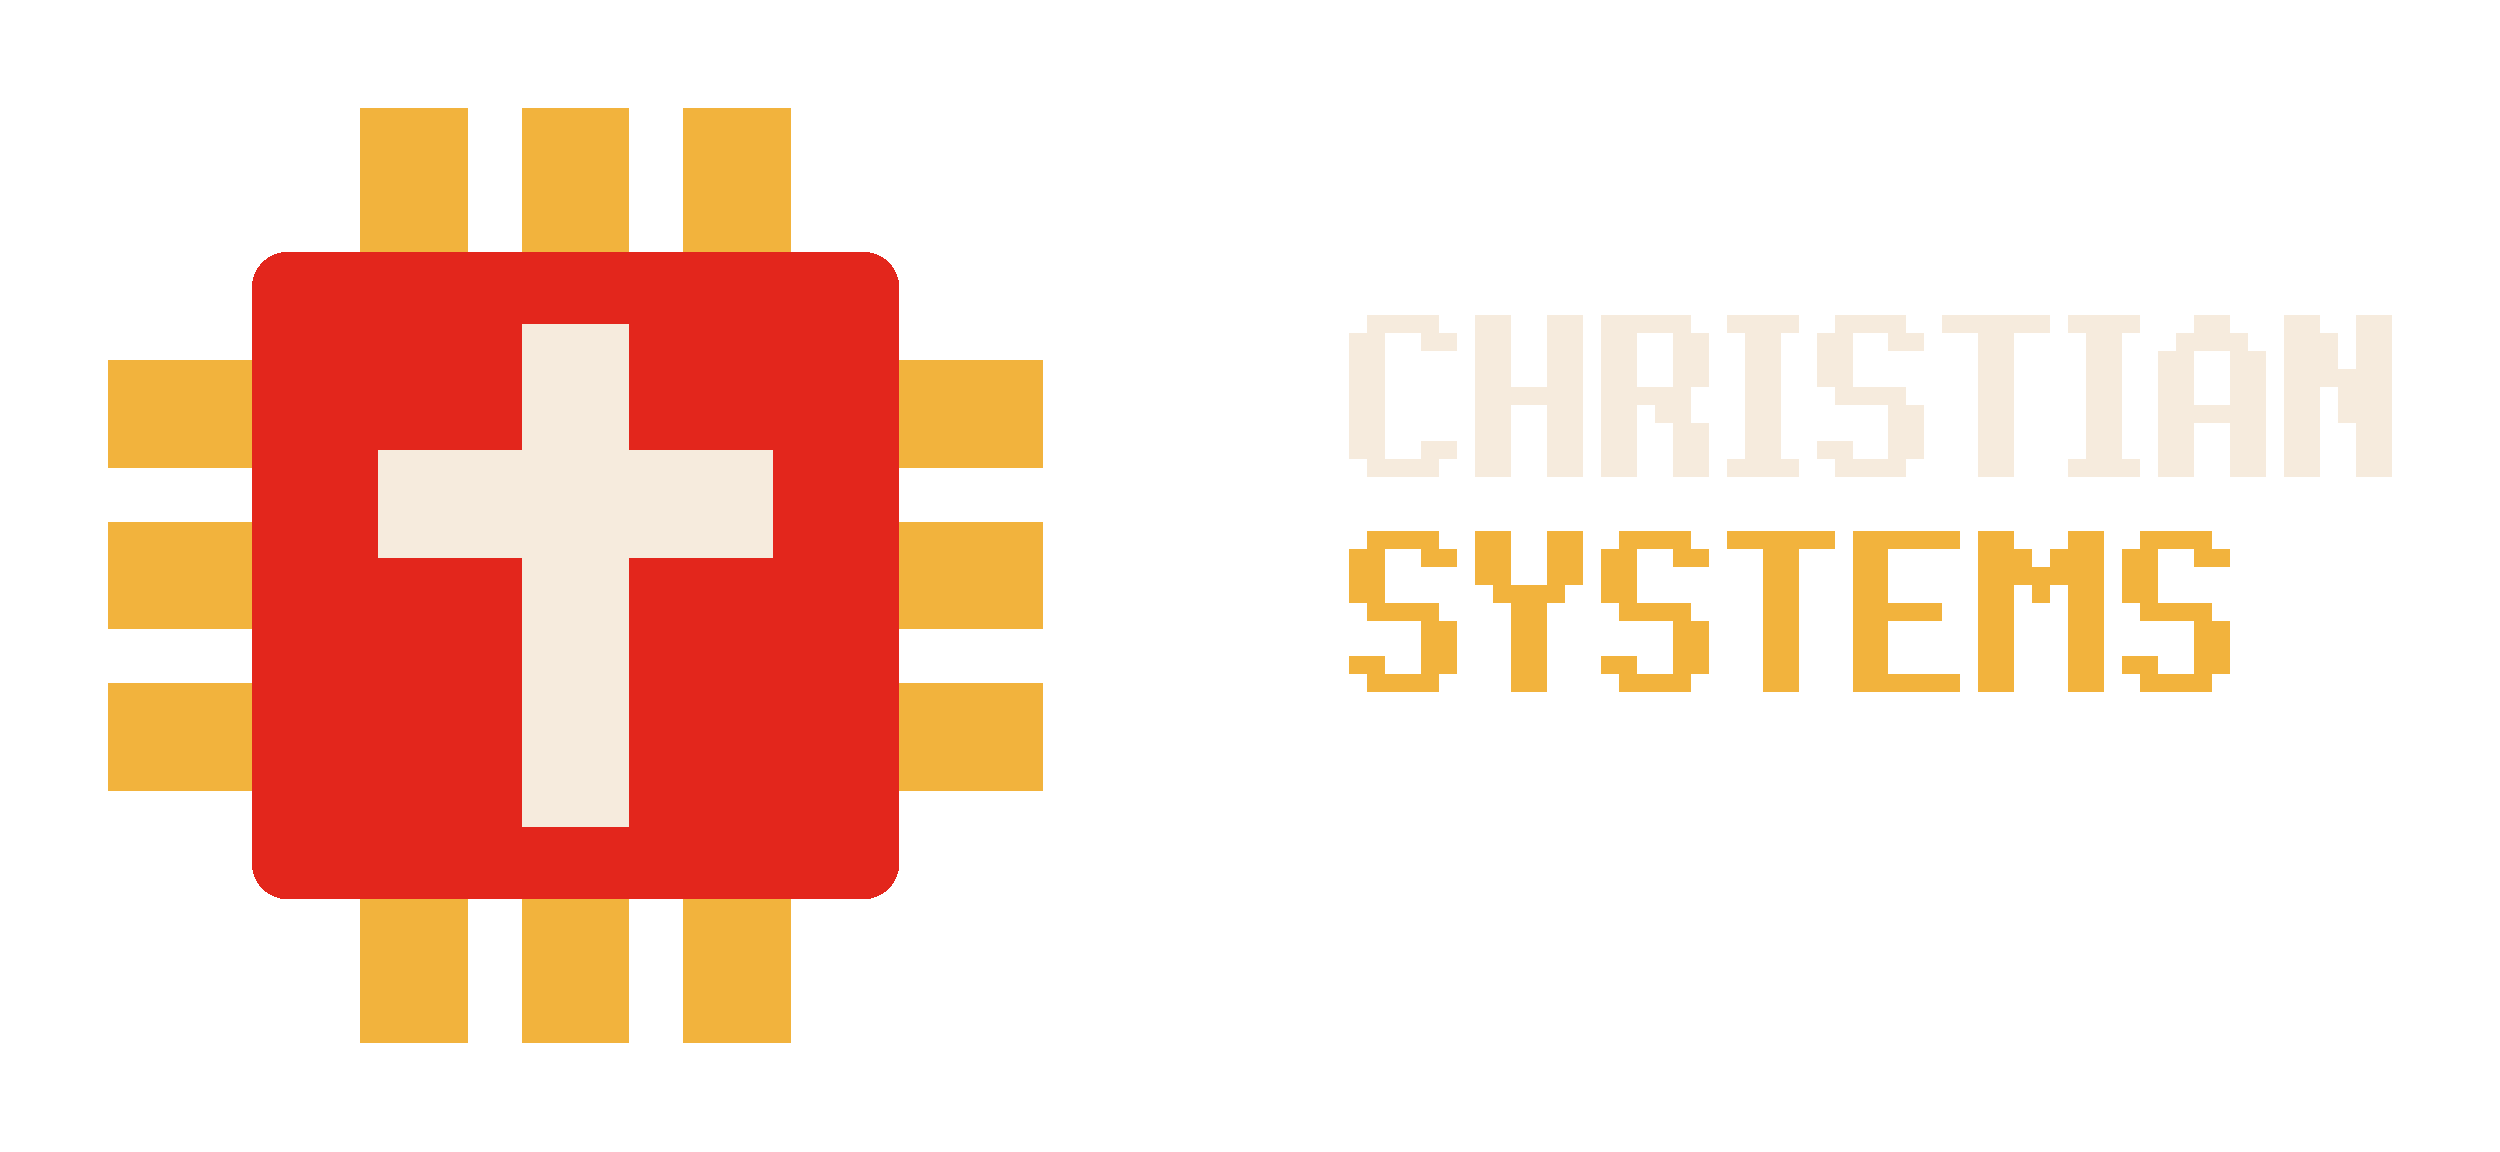
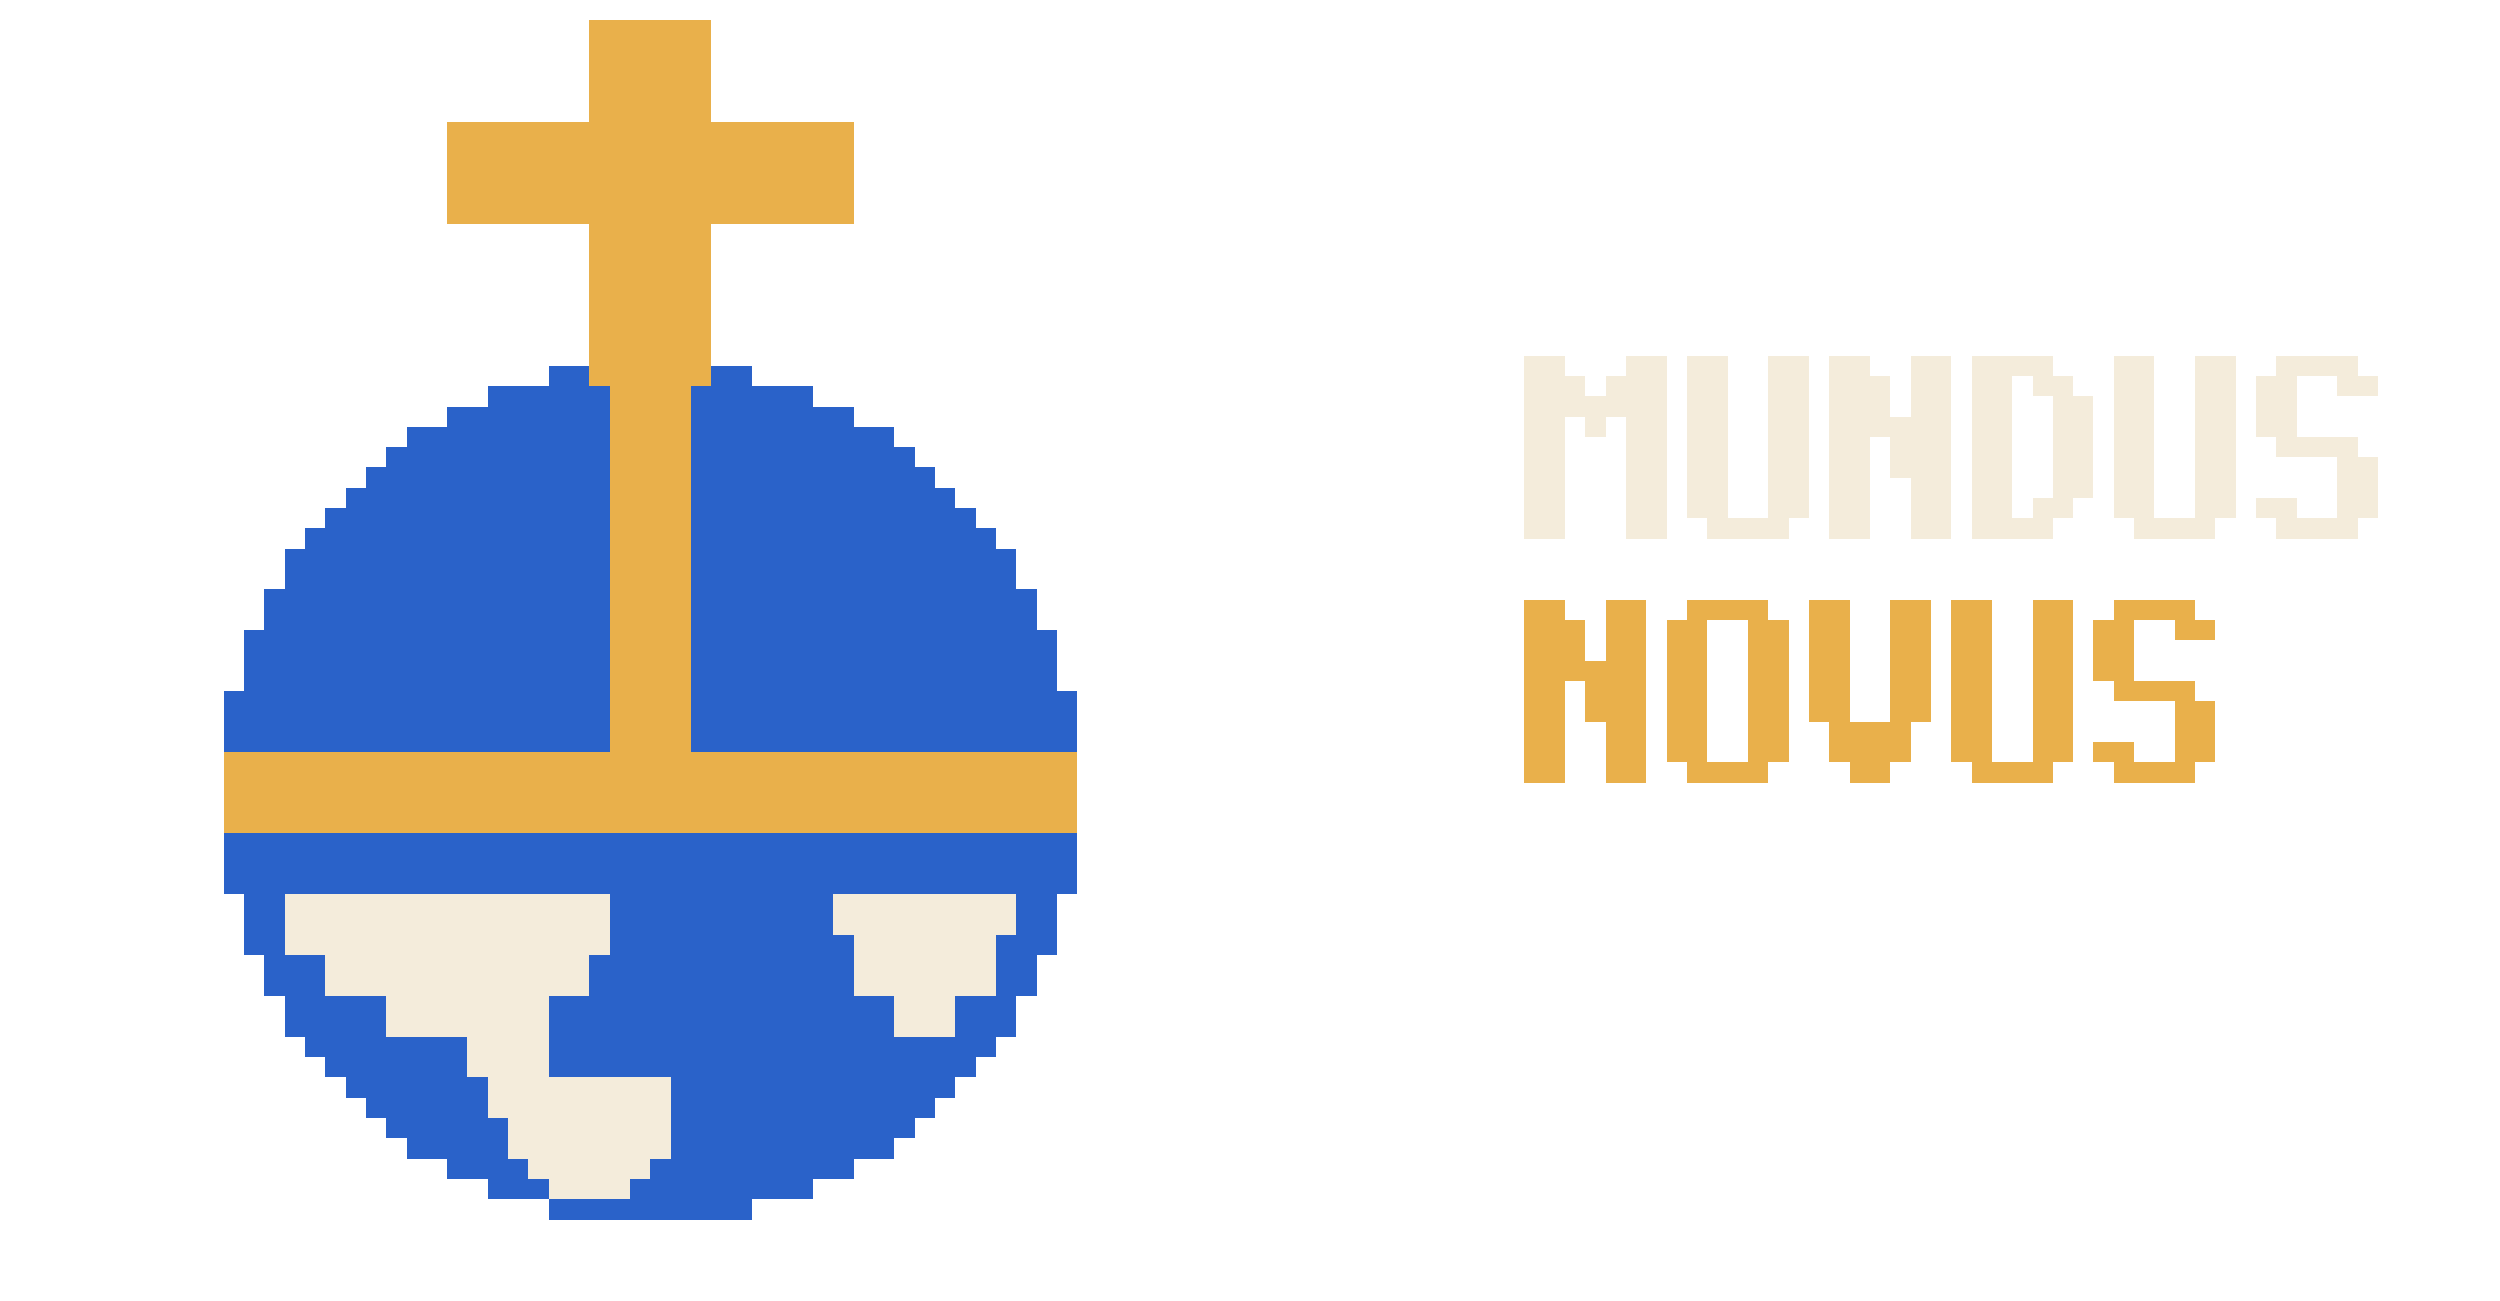
- <svg xmlns="http://www.w3.org/2000/svg" viewBox="0 0 556 256" shape-rendering="crispEdges">
+ <svg xmlns="http://www.w3.org/2000/svg" viewBox="0 0 492 256" shape-rendering="crispEdges">
  <svg x="0" y="0" width="256" height="256" viewBox="0 0 64 64">
-     <rect x="20" y="6" width="6" height="8" fill="#f2b33d" />
-     <rect x="20" y="50" width="6" height="8" fill="#f2b33d" />
-     <rect x="6" y="20" width="8" height="6" fill="#f2b33d" />
-     <rect x="50" y="20" width="8" height="6" fill="#f2b33d" />
-     <rect x="29" y="6" width="6" height="8" fill="#f2b33d" />
-     <rect x="29" y="50" width="6" height="8" fill="#f2b33d" />
-     <rect x="6" y="29" width="8" height="6" fill="#f2b33d" />
-     <rect x="50" y="29" width="8" height="6" fill="#f2b33d" />
-     <rect x="38" y="6" width="6" height="8" fill="#f2b33d" />
-     <rect x="38" y="50" width="6" height="8" fill="#f2b33d" />
-     <rect x="6" y="38" width="8" height="6" fill="#f2b33d" />
-     <rect x="50" y="38" width="8" height="6" fill="#f2b33d" />
-     <rect x="14" y="14" width="36" height="36" rx="2" fill="#e3261c" />
-     <rect x="29" y="18" width="6" height="28" fill="#f6ebdd" />
-     <rect x="21" y="25" width="22" height="6" fill="#f6ebdd" />
+     <rect x="27" y="18" width="10" height="1" fill="#2a62c9" />
+     <rect x="24" y="19" width="16" height="1" fill="#2a62c9" />
+     <rect x="22" y="20" width="20" height="1" fill="#2a62c9" />
+     <rect x="20" y="21" width="24" height="1" fill="#2a62c9" />
+     <rect x="19" y="22" width="26" height="1" fill="#2a62c9" />
+     <rect x="18" y="23" width="28" height="1" fill="#2a62c9" />
+     <rect x="17" y="24" width="30" height="1" fill="#2a62c9" />
+     <rect x="16" y="25" width="32" height="1" fill="#2a62c9" />
+     <rect x="15" y="26" width="34" height="1" fill="#2a62c9" />
+     <rect x="14" y="27" width="36" height="2" fill="#2a62c9" />
+     <rect x="13" y="29" width="38" height="2" fill="#2a62c9" />
+     <rect x="12" y="31" width="40" height="3" fill="#2a62c9" />
+     <rect x="11" y="34" width="42" height="10" fill="#2a62c9" />
+     <rect x="12" y="44" width="40" height="3" fill="#2a62c9" />
+     <rect x="13" y="47" width="38" height="2" fill="#2a62c9" />
+     <rect x="14" y="49" width="36" height="2" fill="#2a62c9" />
+     <rect x="15" y="51" width="34" height="1" fill="#2a62c9" />
+     <rect x="16" y="52" width="32" height="1" fill="#2a62c9" />
+     <rect x="17" y="53" width="30" height="1" fill="#2a62c9" />
+     <rect x="18" y="54" width="28" height="1" fill="#2a62c9" />
+     <rect x="19" y="55" width="26" height="1" fill="#2a62c9" />
+     <rect x="20" y="56" width="24" height="1" fill="#2a62c9" />
+     <rect x="22" y="57" width="20" height="1" fill="#2a62c9" />
+     <rect x="24" y="58" width="16" height="1" fill="#2a62c9" />
+     <rect x="27" y="59" width="10" height="1" fill="#2a62c9" />
+     <rect x="14" y="44" width="16" height="3" fill="#f4ecdb" />
+     <rect x="41" y="44" width="9" height="2" fill="#f4ecdb" />
+     <rect x="42" y="46" width="7" height="3" fill="#f4ecdb" />
+     <rect x="16" y="47" width="13" height="2" fill="#f4ecdb" />
+     <rect x="19" y="49" width="8" height="2" fill="#f4ecdb" />
+     <rect x="44" y="49" width="3" height="2" fill="#f4ecdb" />
+     <rect x="23" y="51" width="4" height="2" fill="#f4ecdb" />
+     <rect x="24" y="53" width="9" height="2" fill="#f4ecdb" />
+     <rect x="25" y="55" width="8" height="2" fill="#f4ecdb" />
+     <rect x="26" y="57" width="6" height="1" fill="#f4ecdb" />
+     <rect x="27" y="58" width="4" height="1" fill="#f4ecdb" />
+     <rect x="30" y="18" width="4" height="20" fill="#e9b04b" />
+     <rect x="11" y="37" width="42" height="4" fill="#e9b04b" />
+     <rect x="29" y="1" width="6" height="18" fill="#e9b04b" />
+     <rect x="22" y="6" width="20" height="5" fill="#e9b04b" />
  </svg>
-   <rect x="304" y="70" width="16" height="4" fill="#f6ebdd" />
-   <rect x="300" y="74" width="8" height="4" fill="#f6ebdd" />
-   <rect x="316" y="74" width="8" height="4" fill="#f6ebdd" />
-   <rect x="300" y="78" width="8" height="4" fill="#f6ebdd" />
-   <rect x="300" y="82" width="8" height="4" fill="#f6ebdd" />
-   <rect x="300" y="86" width="8" height="4" fill="#f6ebdd" />
-   <rect x="300" y="90" width="8" height="4" fill="#f6ebdd" />
-   <rect x="300" y="94" width="8" height="4" fill="#f6ebdd" />
-   <rect x="300" y="98" width="8" height="4" fill="#f6ebdd" />
-   <rect x="316" y="98" width="8" height="4" fill="#f6ebdd" />
-   <rect x="304" y="102" width="16" height="4" fill="#f6ebdd" />
-   <rect x="328" y="70" width="8" height="4" fill="#f6ebdd" />
-   <rect x="344" y="70" width="8" height="4" fill="#f6ebdd" />
-   <rect x="328" y="74" width="8" height="4" fill="#f6ebdd" />
-   <rect x="344" y="74" width="8" height="4" fill="#f6ebdd" />
-   <rect x="328" y="78" width="8" height="4" fill="#f6ebdd" />
-   <rect x="344" y="78" width="8" height="4" fill="#f6ebdd" />
-   <rect x="328" y="82" width="8" height="4" fill="#f6ebdd" />
-   <rect x="344" y="82" width="8" height="4" fill="#f6ebdd" />
-   <rect x="328" y="86" width="24" height="4" fill="#f6ebdd" />
-   <rect x="328" y="90" width="8" height="4" fill="#f6ebdd" />
-   <rect x="344" y="90" width="8" height="4" fill="#f6ebdd" />
-   <rect x="328" y="94" width="8" height="4" fill="#f6ebdd" />
-   <rect x="344" y="94" width="8" height="4" fill="#f6ebdd" />
-   <rect x="328" y="98" width="8" height="4" fill="#f6ebdd" />
-   <rect x="344" y="98" width="8" height="4" fill="#f6ebdd" />
-   <rect x="328" y="102" width="8" height="4" fill="#f6ebdd" />
-   <rect x="344" y="102" width="8" height="4" fill="#f6ebdd" />
-   <rect x="356" y="70" width="20" height="4" fill="#f6ebdd" />
-   <rect x="356" y="74" width="8" height="4" fill="#f6ebdd" />
-   <rect x="372" y="74" width="8" height="4" fill="#f6ebdd" />
-   <rect x="356" y="78" width="8" height="4" fill="#f6ebdd" />
-   <rect x="372" y="78" width="8" height="4" fill="#f6ebdd" />
-   <rect x="356" y="82" width="8" height="4" fill="#f6ebdd" />
-   <rect x="372" y="82" width="8" height="4" fill="#f6ebdd" />
-   <rect x="356" y="86" width="20" height="4" fill="#f6ebdd" />
-   <rect x="356" y="90" width="8" height="4" fill="#f6ebdd" />
-   <rect x="368" y="90" width="8" height="4" fill="#f6ebdd" />
-   <rect x="356" y="94" width="8" height="4" fill="#f6ebdd" />
-   <rect x="372" y="94" width="8" height="4" fill="#f6ebdd" />
-   <rect x="356" y="98" width="8" height="4" fill="#f6ebdd" />
-   <rect x="372" y="98" width="8" height="4" fill="#f6ebdd" />
-   <rect x="356" y="102" width="8" height="4" fill="#f6ebdd" />
-   <rect x="372" y="102" width="8" height="4" fill="#f6ebdd" />
-   <rect x="384" y="70" width="16" height="4" fill="#f6ebdd" />
-   <rect x="388" y="74" width="8" height="4" fill="#f6ebdd" />
-   <rect x="388" y="78" width="8" height="4" fill="#f6ebdd" />
-   <rect x="388" y="82" width="8" height="4" fill="#f6ebdd" />
-   <rect x="388" y="86" width="8" height="4" fill="#f6ebdd" />
-   <rect x="388" y="90" width="8" height="4" fill="#f6ebdd" />
-   <rect x="388" y="94" width="8" height="4" fill="#f6ebdd" />
-   <rect x="388" y="98" width="8" height="4" fill="#f6ebdd" />
-   <rect x="384" y="102" width="16" height="4" fill="#f6ebdd" />
-   <rect x="408" y="70" width="16" height="4" fill="#f6ebdd" />
-   <rect x="404" y="74" width="8" height="4" fill="#f6ebdd" />
-   <rect x="420" y="74" width="8" height="4" fill="#f6ebdd" />
-   <rect x="404" y="78" width="8" height="4" fill="#f6ebdd" />
-   <rect x="404" y="82" width="8" height="4" fill="#f6ebdd" />
-   <rect x="408" y="86" width="16" height="4" fill="#f6ebdd" />
-   <rect x="420" y="90" width="8" height="4" fill="#f6ebdd" />
-   <rect x="420" y="94" width="8" height="4" fill="#f6ebdd" />
-   <rect x="404" y="98" width="8" height="4" fill="#f6ebdd" />
-   <rect x="420" y="98" width="8" height="4" fill="#f6ebdd" />
-   <rect x="408" y="102" width="16" height="4" fill="#f6ebdd" />
-   <rect x="432" y="70" width="24" height="4" fill="#f6ebdd" />
-   <rect x="440" y="74" width="8" height="4" fill="#f6ebdd" />
-   <rect x="440" y="78" width="8" height="4" fill="#f6ebdd" />
-   <rect x="440" y="82" width="8" height="4" fill="#f6ebdd" />
-   <rect x="440" y="86" width="8" height="4" fill="#f6ebdd" />
-   <rect x="440" y="90" width="8" height="4" fill="#f6ebdd" />
-   <rect x="440" y="94" width="8" height="4" fill="#f6ebdd" />
-   <rect x="440" y="98" width="8" height="4" fill="#f6ebdd" />
-   <rect x="440" y="102" width="8" height="4" fill="#f6ebdd" />
-   <rect x="460" y="70" width="16" height="4" fill="#f6ebdd" />
-   <rect x="464" y="74" width="8" height="4" fill="#f6ebdd" />
-   <rect x="464" y="78" width="8" height="4" fill="#f6ebdd" />
-   <rect x="464" y="82" width="8" height="4" fill="#f6ebdd" />
-   <rect x="464" y="86" width="8" height="4" fill="#f6ebdd" />
-   <rect x="464" y="90" width="8" height="4" fill="#f6ebdd" />
-   <rect x="464" y="94" width="8" height="4" fill="#f6ebdd" />
-   <rect x="464" y="98" width="8" height="4" fill="#f6ebdd" />
-   <rect x="460" y="102" width="16" height="4" fill="#f6ebdd" />
-   <rect x="488" y="70" width="8" height="4" fill="#f6ebdd" />
-   <rect x="484" y="74" width="16" height="4" fill="#f6ebdd" />
-   <rect x="480" y="78" width="8" height="4" fill="#f6ebdd" />
-   <rect x="496" y="78" width="8" height="4" fill="#f6ebdd" />
-   <rect x="480" y="82" width="8" height="4" fill="#f6ebdd" />
-   <rect x="496" y="82" width="8" height="4" fill="#f6ebdd" />
-   <rect x="480" y="86" width="8" height="4" fill="#f6ebdd" />
-   <rect x="496" y="86" width="8" height="4" fill="#f6ebdd" />
-   <rect x="480" y="90" width="24" height="4" fill="#f6ebdd" />
-   <rect x="480" y="94" width="8" height="4" fill="#f6ebdd" />
-   <rect x="496" y="94" width="8" height="4" fill="#f6ebdd" />
-   <rect x="480" y="98" width="8" height="4" fill="#f6ebdd" />
-   <rect x="496" y="98" width="8" height="4" fill="#f6ebdd" />
-   <rect x="480" y="102" width="8" height="4" fill="#f6ebdd" />
-   <rect x="496" y="102" width="8" height="4" fill="#f6ebdd" />
-   <rect x="508" y="70" width="8" height="4" fill="#f6ebdd" />
-   <rect x="524" y="70" width="8" height="4" fill="#f6ebdd" />
-   <rect x="508" y="74" width="12" height="4" fill="#f6ebdd" />
-   <rect x="524" y="74" width="8" height="4" fill="#f6ebdd" />
-   <rect x="508" y="78" width="12" height="4" fill="#f6ebdd" />
-   <rect x="524" y="78" width="8" height="4" fill="#f6ebdd" />
-   <rect x="508" y="82" width="24" height="4" fill="#f6ebdd" />
-   <rect x="508" y="86" width="8" height="4" fill="#f6ebdd" />
-   <rect x="520" y="86" width="12" height="4" fill="#f6ebdd" />
-   <rect x="508" y="90" width="8" height="4" fill="#f6ebdd" />
-   <rect x="520" y="90" width="12" height="4" fill="#f6ebdd" />
-   <rect x="508" y="94" width="8" height="4" fill="#f6ebdd" />
-   <rect x="524" y="94" width="8" height="4" fill="#f6ebdd" />
-   <rect x="508" y="98" width="8" height="4" fill="#f6ebdd" />
-   <rect x="524" y="98" width="8" height="4" fill="#f6ebdd" />
-   <rect x="508" y="102" width="8" height="4" fill="#f6ebdd" />
-   <rect x="524" y="102" width="8" height="4" fill="#f6ebdd" />
-   <rect x="304" y="118" width="16" height="4" fill="#f2b33d" />
-   <rect x="300" y="122" width="8" height="4" fill="#f2b33d" />
-   <rect x="316" y="122" width="8" height="4" fill="#f2b33d" />
-   <rect x="300" y="126" width="8" height="4" fill="#f2b33d" />
-   <rect x="300" y="130" width="8" height="4" fill="#f2b33d" />
-   <rect x="304" y="134" width="16" height="4" fill="#f2b33d" />
-   <rect x="316" y="138" width="8" height="4" fill="#f2b33d" />
-   <rect x="316" y="142" width="8" height="4" fill="#f2b33d" />
-   <rect x="300" y="146" width="8" height="4" fill="#f2b33d" />
-   <rect x="316" y="146" width="8" height="4" fill="#f2b33d" />
-   <rect x="304" y="150" width="16" height="4" fill="#f2b33d" />
-   <rect x="328" y="118" width="8" height="4" fill="#f2b33d" />
-   <rect x="344" y="118" width="8" height="4" fill="#f2b33d" />
-   <rect x="328" y="122" width="8" height="4" fill="#f2b33d" />
-   <rect x="344" y="122" width="8" height="4" fill="#f2b33d" />
-   <rect x="328" y="126" width="8" height="4" fill="#f2b33d" />
-   <rect x="344" y="126" width="8" height="4" fill="#f2b33d" />
-   <rect x="332" y="130" width="16" height="4" fill="#f2b33d" />
-   <rect x="336" y="134" width="8" height="4" fill="#f2b33d" />
-   <rect x="336" y="138" width="8" height="4" fill="#f2b33d" />
-   <rect x="336" y="142" width="8" height="4" fill="#f2b33d" />
-   <rect x="336" y="146" width="8" height="4" fill="#f2b33d" />
-   <rect x="336" y="150" width="8" height="4" fill="#f2b33d" />
-   <rect x="360" y="118" width="16" height="4" fill="#f2b33d" />
-   <rect x="356" y="122" width="8" height="4" fill="#f2b33d" />
-   <rect x="372" y="122" width="8" height="4" fill="#f2b33d" />
-   <rect x="356" y="126" width="8" height="4" fill="#f2b33d" />
-   <rect x="356" y="130" width="8" height="4" fill="#f2b33d" />
-   <rect x="360" y="134" width="16" height="4" fill="#f2b33d" />
-   <rect x="372" y="138" width="8" height="4" fill="#f2b33d" />
-   <rect x="372" y="142" width="8" height="4" fill="#f2b33d" />
-   <rect x="356" y="146" width="8" height="4" fill="#f2b33d" />
-   <rect x="372" y="146" width="8" height="4" fill="#f2b33d" />
-   <rect x="360" y="150" width="16" height="4" fill="#f2b33d" />
-   <rect x="384" y="118" width="24" height="4" fill="#f2b33d" />
-   <rect x="392" y="122" width="8" height="4" fill="#f2b33d" />
-   <rect x="392" y="126" width="8" height="4" fill="#f2b33d" />
-   <rect x="392" y="130" width="8" height="4" fill="#f2b33d" />
-   <rect x="392" y="134" width="8" height="4" fill="#f2b33d" />
-   <rect x="392" y="138" width="8" height="4" fill="#f2b33d" />
-   <rect x="392" y="142" width="8" height="4" fill="#f2b33d" />
-   <rect x="392" y="146" width="8" height="4" fill="#f2b33d" />
-   <rect x="392" y="150" width="8" height="4" fill="#f2b33d" />
-   <rect x="412" y="118" width="24" height="4" fill="#f2b33d" />
-   <rect x="412" y="122" width="8" height="4" fill="#f2b33d" />
-   <rect x="412" y="126" width="8" height="4" fill="#f2b33d" />
-   <rect x="412" y="130" width="8" height="4" fill="#f2b33d" />
-   <rect x="412" y="134" width="20" height="4" fill="#f2b33d" />
-   <rect x="412" y="138" width="8" height="4" fill="#f2b33d" />
-   <rect x="412" y="142" width="8" height="4" fill="#f2b33d" />
-   <rect x="412" y="146" width="8" height="4" fill="#f2b33d" />
-   <rect x="412" y="150" width="24" height="4" fill="#f2b33d" />
-   <rect x="440" y="118" width="8" height="4" fill="#f2b33d" />
-   <rect x="460" y="118" width="8" height="4" fill="#f2b33d" />
-   <rect x="440" y="122" width="12" height="4" fill="#f2b33d" />
-   <rect x="456" y="122" width="12" height="4" fill="#f2b33d" />
-   <rect x="440" y="126" width="28" height="4" fill="#f2b33d" />
-   <rect x="440" y="130" width="8" height="4" fill="#f2b33d" />
-   <rect x="452" y="130" width="4" height="4" fill="#f2b33d" />
-   <rect x="460" y="130" width="8" height="4" fill="#f2b33d" />
-   <rect x="440" y="134" width="8" height="4" fill="#f2b33d" />
-   <rect x="460" y="134" width="8" height="4" fill="#f2b33d" />
-   <rect x="440" y="138" width="8" height="4" fill="#f2b33d" />
-   <rect x="460" y="138" width="8" height="4" fill="#f2b33d" />
-   <rect x="440" y="142" width="8" height="4" fill="#f2b33d" />
-   <rect x="460" y="142" width="8" height="4" fill="#f2b33d" />
-   <rect x="440" y="146" width="8" height="4" fill="#f2b33d" />
-   <rect x="460" y="146" width="8" height="4" fill="#f2b33d" />
-   <rect x="440" y="150" width="8" height="4" fill="#f2b33d" />
-   <rect x="460" y="150" width="8" height="4" fill="#f2b33d" />
-   <rect x="476" y="118" width="16" height="4" fill="#f2b33d" />
-   <rect x="472" y="122" width="8" height="4" fill="#f2b33d" />
-   <rect x="488" y="122" width="8" height="4" fill="#f2b33d" />
-   <rect x="472" y="126" width="8" height="4" fill="#f2b33d" />
-   <rect x="472" y="130" width="8" height="4" fill="#f2b33d" />
-   <rect x="476" y="134" width="16" height="4" fill="#f2b33d" />
-   <rect x="488" y="138" width="8" height="4" fill="#f2b33d" />
-   <rect x="488" y="142" width="8" height="4" fill="#f2b33d" />
-   <rect x="472" y="146" width="8" height="4" fill="#f2b33d" />
-   <rect x="488" y="146" width="8" height="4" fill="#f2b33d" />
-   <rect x="476" y="150" width="16" height="4" fill="#f2b33d" />
+   <rect x="300" y="70" width="8" height="4" fill="#f4ecdb" />
+   <rect x="320" y="70" width="8" height="4" fill="#f4ecdb" />
+   <rect x="300" y="74" width="12" height="4" fill="#f4ecdb" />
+   <rect x="316" y="74" width="12" height="4" fill="#f4ecdb" />
+   <rect x="300" y="78" width="28" height="4" fill="#f4ecdb" />
+   <rect x="300" y="82" width="8" height="4" fill="#f4ecdb" />
+   <rect x="312" y="82" width="4" height="4" fill="#f4ecdb" />
+   <rect x="320" y="82" width="8" height="4" fill="#f4ecdb" />
+   <rect x="300" y="86" width="8" height="4" fill="#f4ecdb" />
+   <rect x="320" y="86" width="8" height="4" fill="#f4ecdb" />
+   <rect x="300" y="90" width="8" height="4" fill="#f4ecdb" />
+   <rect x="320" y="90" width="8" height="4" fill="#f4ecdb" />
+   <rect x="300" y="94" width="8" height="4" fill="#f4ecdb" />
+   <rect x="320" y="94" width="8" height="4" fill="#f4ecdb" />
+   <rect x="300" y="98" width="8" height="4" fill="#f4ecdb" />
+   <rect x="320" y="98" width="8" height="4" fill="#f4ecdb" />
+   <rect x="300" y="102" width="8" height="4" fill="#f4ecdb" />
+   <rect x="320" y="102" width="8" height="4" fill="#f4ecdb" />
+   <rect x="332" y="70" width="8" height="4" fill="#f4ecdb" />
+   <rect x="348" y="70" width="8" height="4" fill="#f4ecdb" />
+   <rect x="332" y="74" width="8" height="4" fill="#f4ecdb" />
+   <rect x="348" y="74" width="8" height="4" fill="#f4ecdb" />
+   <rect x="332" y="78" width="8" height="4" fill="#f4ecdb" />
+   <rect x="348" y="78" width="8" height="4" fill="#f4ecdb" />
+   <rect x="332" y="82" width="8" height="4" fill="#f4ecdb" />
+   <rect x="348" y="82" width="8" height="4" fill="#f4ecdb" />
+   <rect x="332" y="86" width="8" height="4" fill="#f4ecdb" />
+   <rect x="348" y="86" width="8" height="4" fill="#f4ecdb" />
+   <rect x="332" y="90" width="8" height="4" fill="#f4ecdb" />
+   <rect x="348" y="90" width="8" height="4" fill="#f4ecdb" />
+   <rect x="332" y="94" width="8" height="4" fill="#f4ecdb" />
+   <rect x="348" y="94" width="8" height="4" fill="#f4ecdb" />
+   <rect x="332" y="98" width="8" height="4" fill="#f4ecdb" />
+   <rect x="348" y="98" width="8" height="4" fill="#f4ecdb" />
+   <rect x="336" y="102" width="16" height="4" fill="#f4ecdb" />
+   <rect x="360" y="70" width="8" height="4" fill="#f4ecdb" />
+   <rect x="376" y="70" width="8" height="4" fill="#f4ecdb" />
+   <rect x="360" y="74" width="12" height="4" fill="#f4ecdb" />
+   <rect x="376" y="74" width="8" height="4" fill="#f4ecdb" />
+   <rect x="360" y="78" width="12" height="4" fill="#f4ecdb" />
+   <rect x="376" y="78" width="8" height="4" fill="#f4ecdb" />
+   <rect x="360" y="82" width="24" height="4" fill="#f4ecdb" />
+   <rect x="360" y="86" width="8" height="4" fill="#f4ecdb" />
+   <rect x="372" y="86" width="12" height="4" fill="#f4ecdb" />
+   <rect x="360" y="90" width="8" height="4" fill="#f4ecdb" />
+   <rect x="372" y="90" width="12" height="4" fill="#f4ecdb" />
+   <rect x="360" y="94" width="8" height="4" fill="#f4ecdb" />
+   <rect x="376" y="94" width="8" height="4" fill="#f4ecdb" />
+   <rect x="360" y="98" width="8" height="4" fill="#f4ecdb" />
+   <rect x="376" y="98" width="8" height="4" fill="#f4ecdb" />
+   <rect x="360" y="102" width="8" height="4" fill="#f4ecdb" />
+   <rect x="376" y="102" width="8" height="4" fill="#f4ecdb" />
+   <rect x="388" y="70" width="16" height="4" fill="#f4ecdb" />
+   <rect x="388" y="74" width="8" height="4" fill="#f4ecdb" />
+   <rect x="400" y="74" width="8" height="4" fill="#f4ecdb" />
+   <rect x="388" y="78" width="8" height="4" fill="#f4ecdb" />
+   <rect x="404" y="78" width="8" height="4" fill="#f4ecdb" />
+   <rect x="388" y="82" width="8" height="4" fill="#f4ecdb" />
+   <rect x="404" y="82" width="8" height="4" fill="#f4ecdb" />
+   <rect x="388" y="86" width="8" height="4" fill="#f4ecdb" />
+   <rect x="404" y="86" width="8" height="4" fill="#f4ecdb" />
+   <rect x="388" y="90" width="8" height="4" fill="#f4ecdb" />
+   <rect x="404" y="90" width="8" height="4" fill="#f4ecdb" />
+   <rect x="388" y="94" width="8" height="4" fill="#f4ecdb" />
+   <rect x="404" y="94" width="8" height="4" fill="#f4ecdb" />
+   <rect x="388" y="98" width="8" height="4" fill="#f4ecdb" />
+   <rect x="400" y="98" width="8" height="4" fill="#f4ecdb" />
+   <rect x="388" y="102" width="16" height="4" fill="#f4ecdb" />
+   <rect x="416" y="70" width="8" height="4" fill="#f4ecdb" />
+   <rect x="432" y="70" width="8" height="4" fill="#f4ecdb" />
+   <rect x="416" y="74" width="8" height="4" fill="#f4ecdb" />
+   <rect x="432" y="74" width="8" height="4" fill="#f4ecdb" />
+   <rect x="416" y="78" width="8" height="4" fill="#f4ecdb" />
+   <rect x="432" y="78" width="8" height="4" fill="#f4ecdb" />
+   <rect x="416" y="82" width="8" height="4" fill="#f4ecdb" />
+   <rect x="432" y="82" width="8" height="4" fill="#f4ecdb" />
+   <rect x="416" y="86" width="8" height="4" fill="#f4ecdb" />
+   <rect x="432" y="86" width="8" height="4" fill="#f4ecdb" />
+   <rect x="416" y="90" width="8" height="4" fill="#f4ecdb" />
+   <rect x="432" y="90" width="8" height="4" fill="#f4ecdb" />
+   <rect x="416" y="94" width="8" height="4" fill="#f4ecdb" />
+   <rect x="432" y="94" width="8" height="4" fill="#f4ecdb" />
+   <rect x="416" y="98" width="8" height="4" fill="#f4ecdb" />
+   <rect x="432" y="98" width="8" height="4" fill="#f4ecdb" />
+   <rect x="420" y="102" width="16" height="4" fill="#f4ecdb" />
+   <rect x="448" y="70" width="16" height="4" fill="#f4ecdb" />
+   <rect x="444" y="74" width="8" height="4" fill="#f4ecdb" />
+   <rect x="460" y="74" width="8" height="4" fill="#f4ecdb" />
+   <rect x="444" y="78" width="8" height="4" fill="#f4ecdb" />
+   <rect x="444" y="82" width="8" height="4" fill="#f4ecdb" />
+   <rect x="448" y="86" width="16" height="4" fill="#f4ecdb" />
+   <rect x="460" y="90" width="8" height="4" fill="#f4ecdb" />
+   <rect x="460" y="94" width="8" height="4" fill="#f4ecdb" />
+   <rect x="444" y="98" width="8" height="4" fill="#f4ecdb" />
+   <rect x="460" y="98" width="8" height="4" fill="#f4ecdb" />
+   <rect x="448" y="102" width="16" height="4" fill="#f4ecdb" />
+   <rect x="300" y="118" width="8" height="4" fill="#e9b04b" />
+   <rect x="316" y="118" width="8" height="4" fill="#e9b04b" />
+   <rect x="300" y="122" width="12" height="4" fill="#e9b04b" />
+   <rect x="316" y="122" width="8" height="4" fill="#e9b04b" />
+   <rect x="300" y="126" width="12" height="4" fill="#e9b04b" />
+   <rect x="316" y="126" width="8" height="4" fill="#e9b04b" />
+   <rect x="300" y="130" width="24" height="4" fill="#e9b04b" />
+   <rect x="300" y="134" width="8" height="4" fill="#e9b04b" />
+   <rect x="312" y="134" width="12" height="4" fill="#e9b04b" />
+   <rect x="300" y="138" width="8" height="4" fill="#e9b04b" />
+   <rect x="312" y="138" width="12" height="4" fill="#e9b04b" />
+   <rect x="300" y="142" width="8" height="4" fill="#e9b04b" />
+   <rect x="316" y="142" width="8" height="4" fill="#e9b04b" />
+   <rect x="300" y="146" width="8" height="4" fill="#e9b04b" />
+   <rect x="316" y="146" width="8" height="4" fill="#e9b04b" />
+   <rect x="300" y="150" width="8" height="4" fill="#e9b04b" />
+   <rect x="316" y="150" width="8" height="4" fill="#e9b04b" />
+   <rect x="332" y="118" width="16" height="4" fill="#e9b04b" />
+   <rect x="328" y="122" width="8" height="4" fill="#e9b04b" />
+   <rect x="344" y="122" width="8" height="4" fill="#e9b04b" />
+   <rect x="328" y="126" width="8" height="4" fill="#e9b04b" />
+   <rect x="344" y="126" width="8" height="4" fill="#e9b04b" />
+   <rect x="328" y="130" width="8" height="4" fill="#e9b04b" />
+   <rect x="344" y="130" width="8" height="4" fill="#e9b04b" />
+   <rect x="328" y="134" width="8" height="4" fill="#e9b04b" />
+   <rect x="344" y="134" width="8" height="4" fill="#e9b04b" />
+   <rect x="328" y="138" width="8" height="4" fill="#e9b04b" />
+   <rect x="344" y="138" width="8" height="4" fill="#e9b04b" />
+   <rect x="328" y="142" width="8" height="4" fill="#e9b04b" />
+   <rect x="344" y="142" width="8" height="4" fill="#e9b04b" />
+   <rect x="328" y="146" width="8" height="4" fill="#e9b04b" />
+   <rect x="344" y="146" width="8" height="4" fill="#e9b04b" />
+   <rect x="332" y="150" width="16" height="4" fill="#e9b04b" />
+   <rect x="356" y="118" width="8" height="4" fill="#e9b04b" />
+   <rect x="372" y="118" width="8" height="4" fill="#e9b04b" />
+   <rect x="356" y="122" width="8" height="4" fill="#e9b04b" />
+   <rect x="372" y="122" width="8" height="4" fill="#e9b04b" />
+   <rect x="356" y="126" width="8" height="4" fill="#e9b04b" />
+   <rect x="372" y="126" width="8" height="4" fill="#e9b04b" />
+   <rect x="356" y="130" width="8" height="4" fill="#e9b04b" />
+   <rect x="372" y="130" width="8" height="4" fill="#e9b04b" />
+   <rect x="356" y="134" width="8" height="4" fill="#e9b04b" />
+   <rect x="372" y="134" width="8" height="4" fill="#e9b04b" />
+   <rect x="356" y="138" width="8" height="4" fill="#e9b04b" />
+   <rect x="372" y="138" width="8" height="4" fill="#e9b04b" />
+   <rect x="360" y="142" width="16" height="4" fill="#e9b04b" />
+   <rect x="360" y="146" width="16" height="4" fill="#e9b04b" />
+   <rect x="364" y="150" width="8" height="4" fill="#e9b04b" />
+   <rect x="384" y="118" width="8" height="4" fill="#e9b04b" />
+   <rect x="400" y="118" width="8" height="4" fill="#e9b04b" />
+   <rect x="384" y="122" width="8" height="4" fill="#e9b04b" />
+   <rect x="400" y="122" width="8" height="4" fill="#e9b04b" />
+   <rect x="384" y="126" width="8" height="4" fill="#e9b04b" />
+   <rect x="400" y="126" width="8" height="4" fill="#e9b04b" />
+   <rect x="384" y="130" width="8" height="4" fill="#e9b04b" />
+   <rect x="400" y="130" width="8" height="4" fill="#e9b04b" />
+   <rect x="384" y="134" width="8" height="4" fill="#e9b04b" />
+   <rect x="400" y="134" width="8" height="4" fill="#e9b04b" />
+   <rect x="384" y="138" width="8" height="4" fill="#e9b04b" />
+   <rect x="400" y="138" width="8" height="4" fill="#e9b04b" />
+   <rect x="384" y="142" width="8" height="4" fill="#e9b04b" />
+   <rect x="400" y="142" width="8" height="4" fill="#e9b04b" />
+   <rect x="384" y="146" width="8" height="4" fill="#e9b04b" />
+   <rect x="400" y="146" width="8" height="4" fill="#e9b04b" />
+   <rect x="388" y="150" width="16" height="4" fill="#e9b04b" />
+   <rect x="416" y="118" width="16" height="4" fill="#e9b04b" />
+   <rect x="412" y="122" width="8" height="4" fill="#e9b04b" />
+   <rect x="428" y="122" width="8" height="4" fill="#e9b04b" />
+   <rect x="412" y="126" width="8" height="4" fill="#e9b04b" />
+   <rect x="412" y="130" width="8" height="4" fill="#e9b04b" />
+   <rect x="416" y="134" width="16" height="4" fill="#e9b04b" />
+   <rect x="428" y="138" width="8" height="4" fill="#e9b04b" />
+   <rect x="428" y="142" width="8" height="4" fill="#e9b04b" />
+   <rect x="412" y="146" width="8" height="4" fill="#e9b04b" />
+   <rect x="428" y="146" width="8" height="4" fill="#e9b04b" />
+   <rect x="416" y="150" width="16" height="4" fill="#e9b04b" />
</svg>
